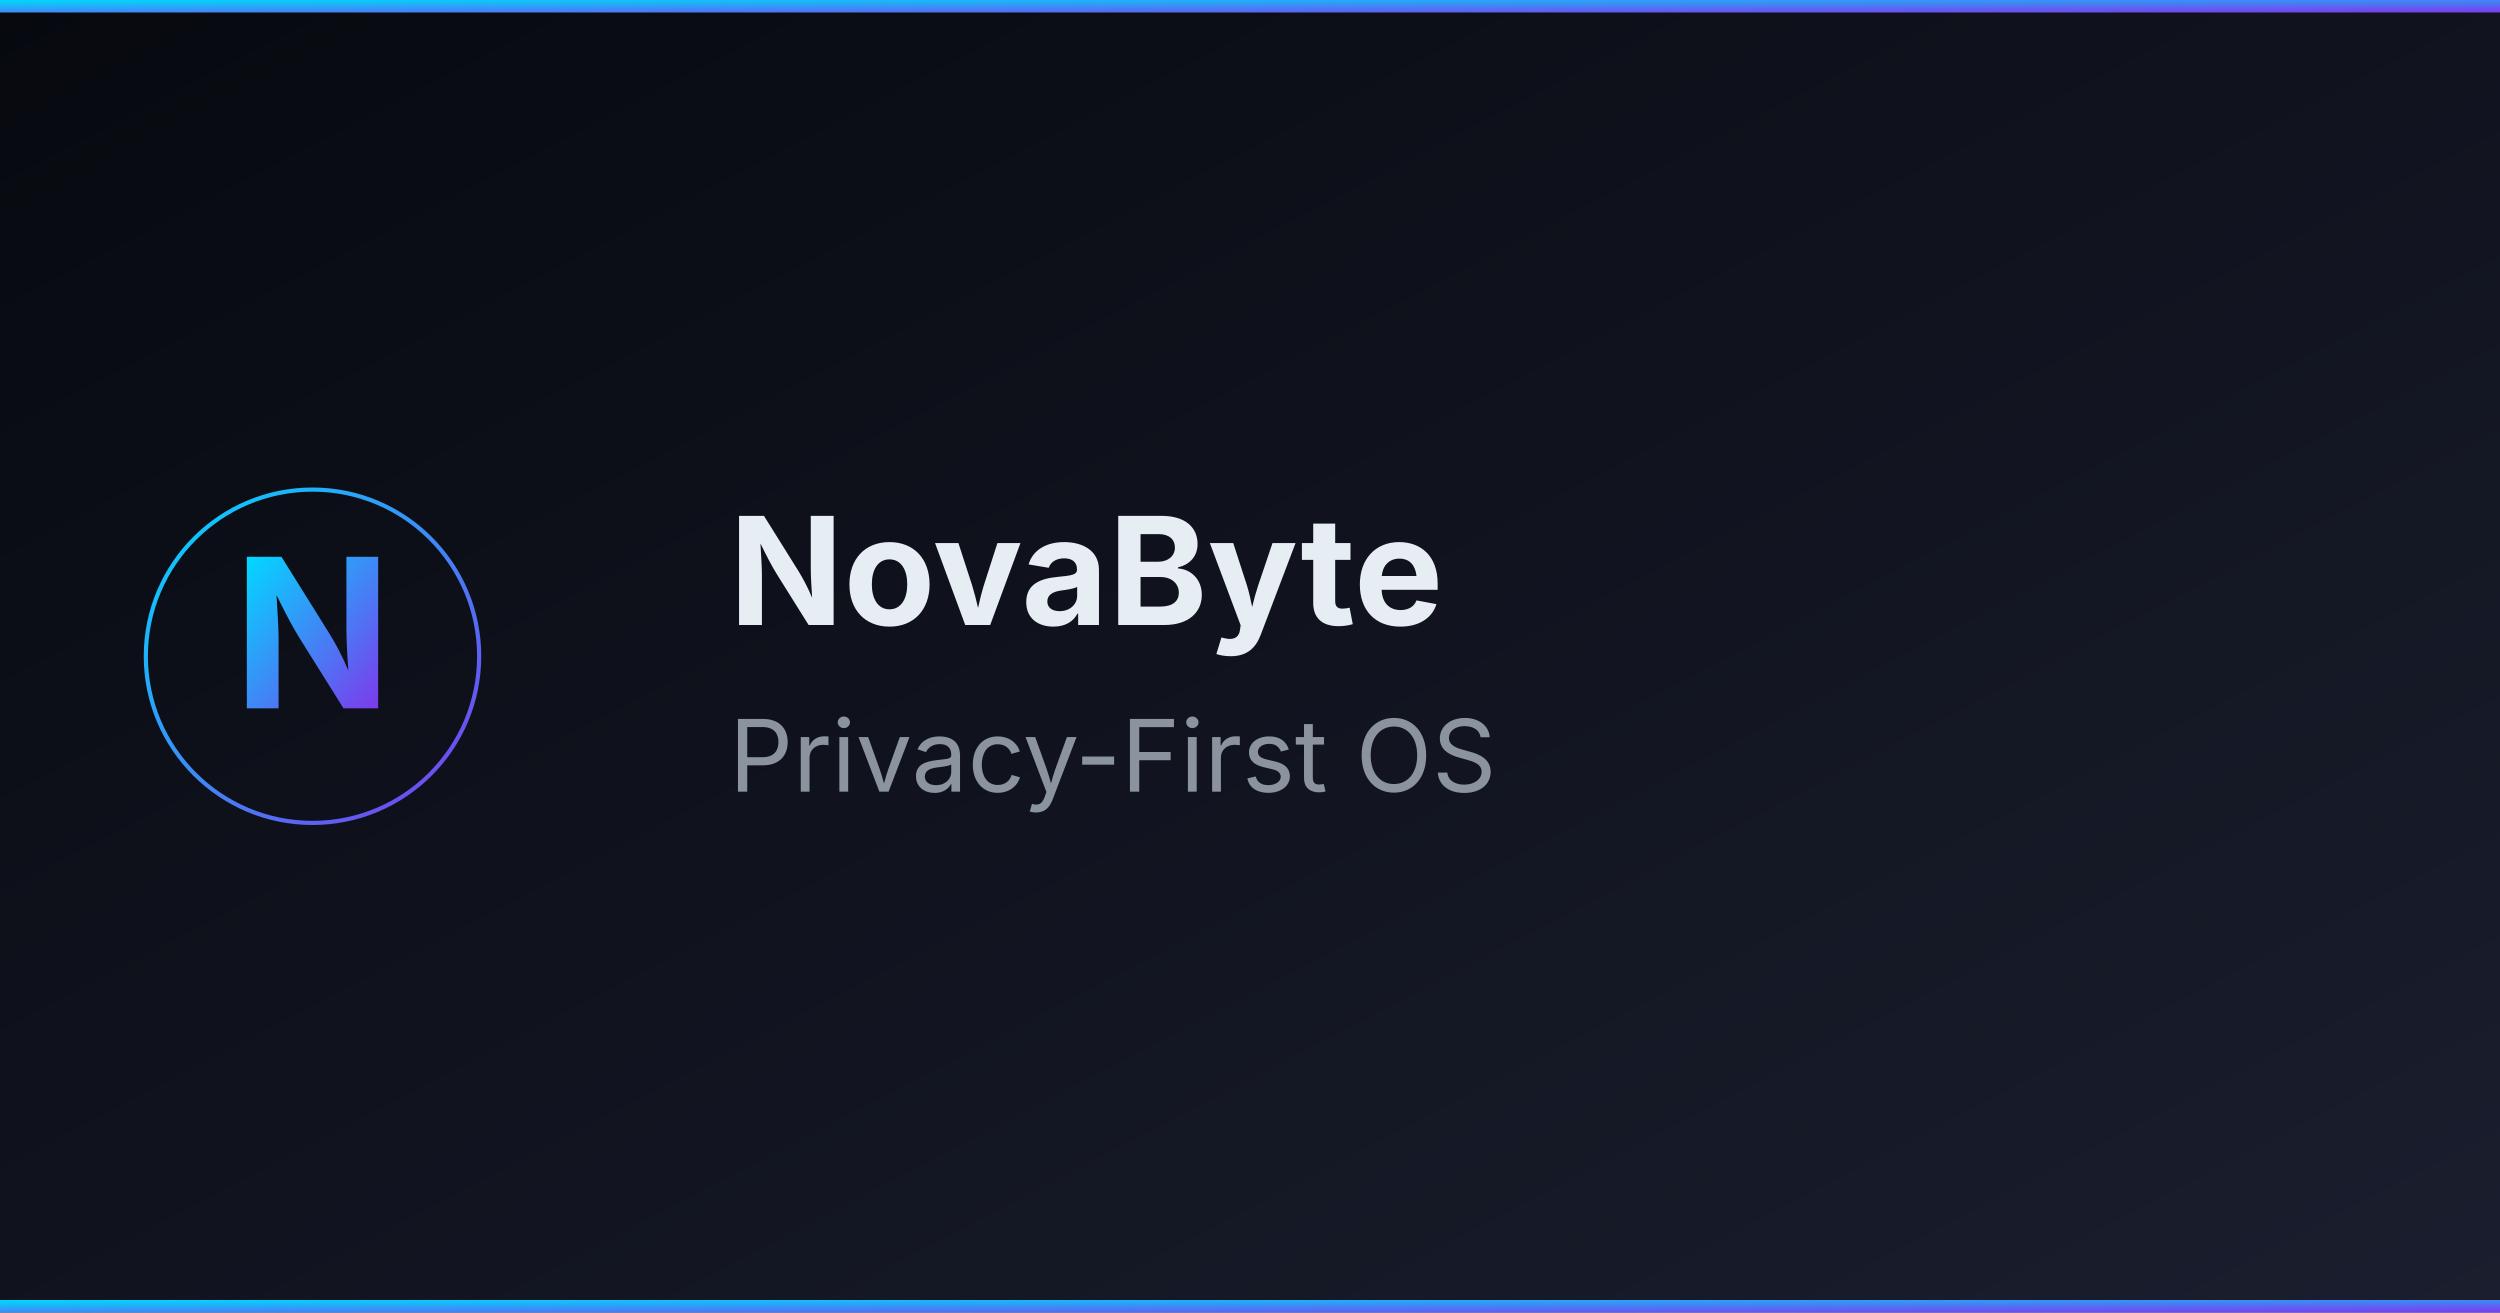
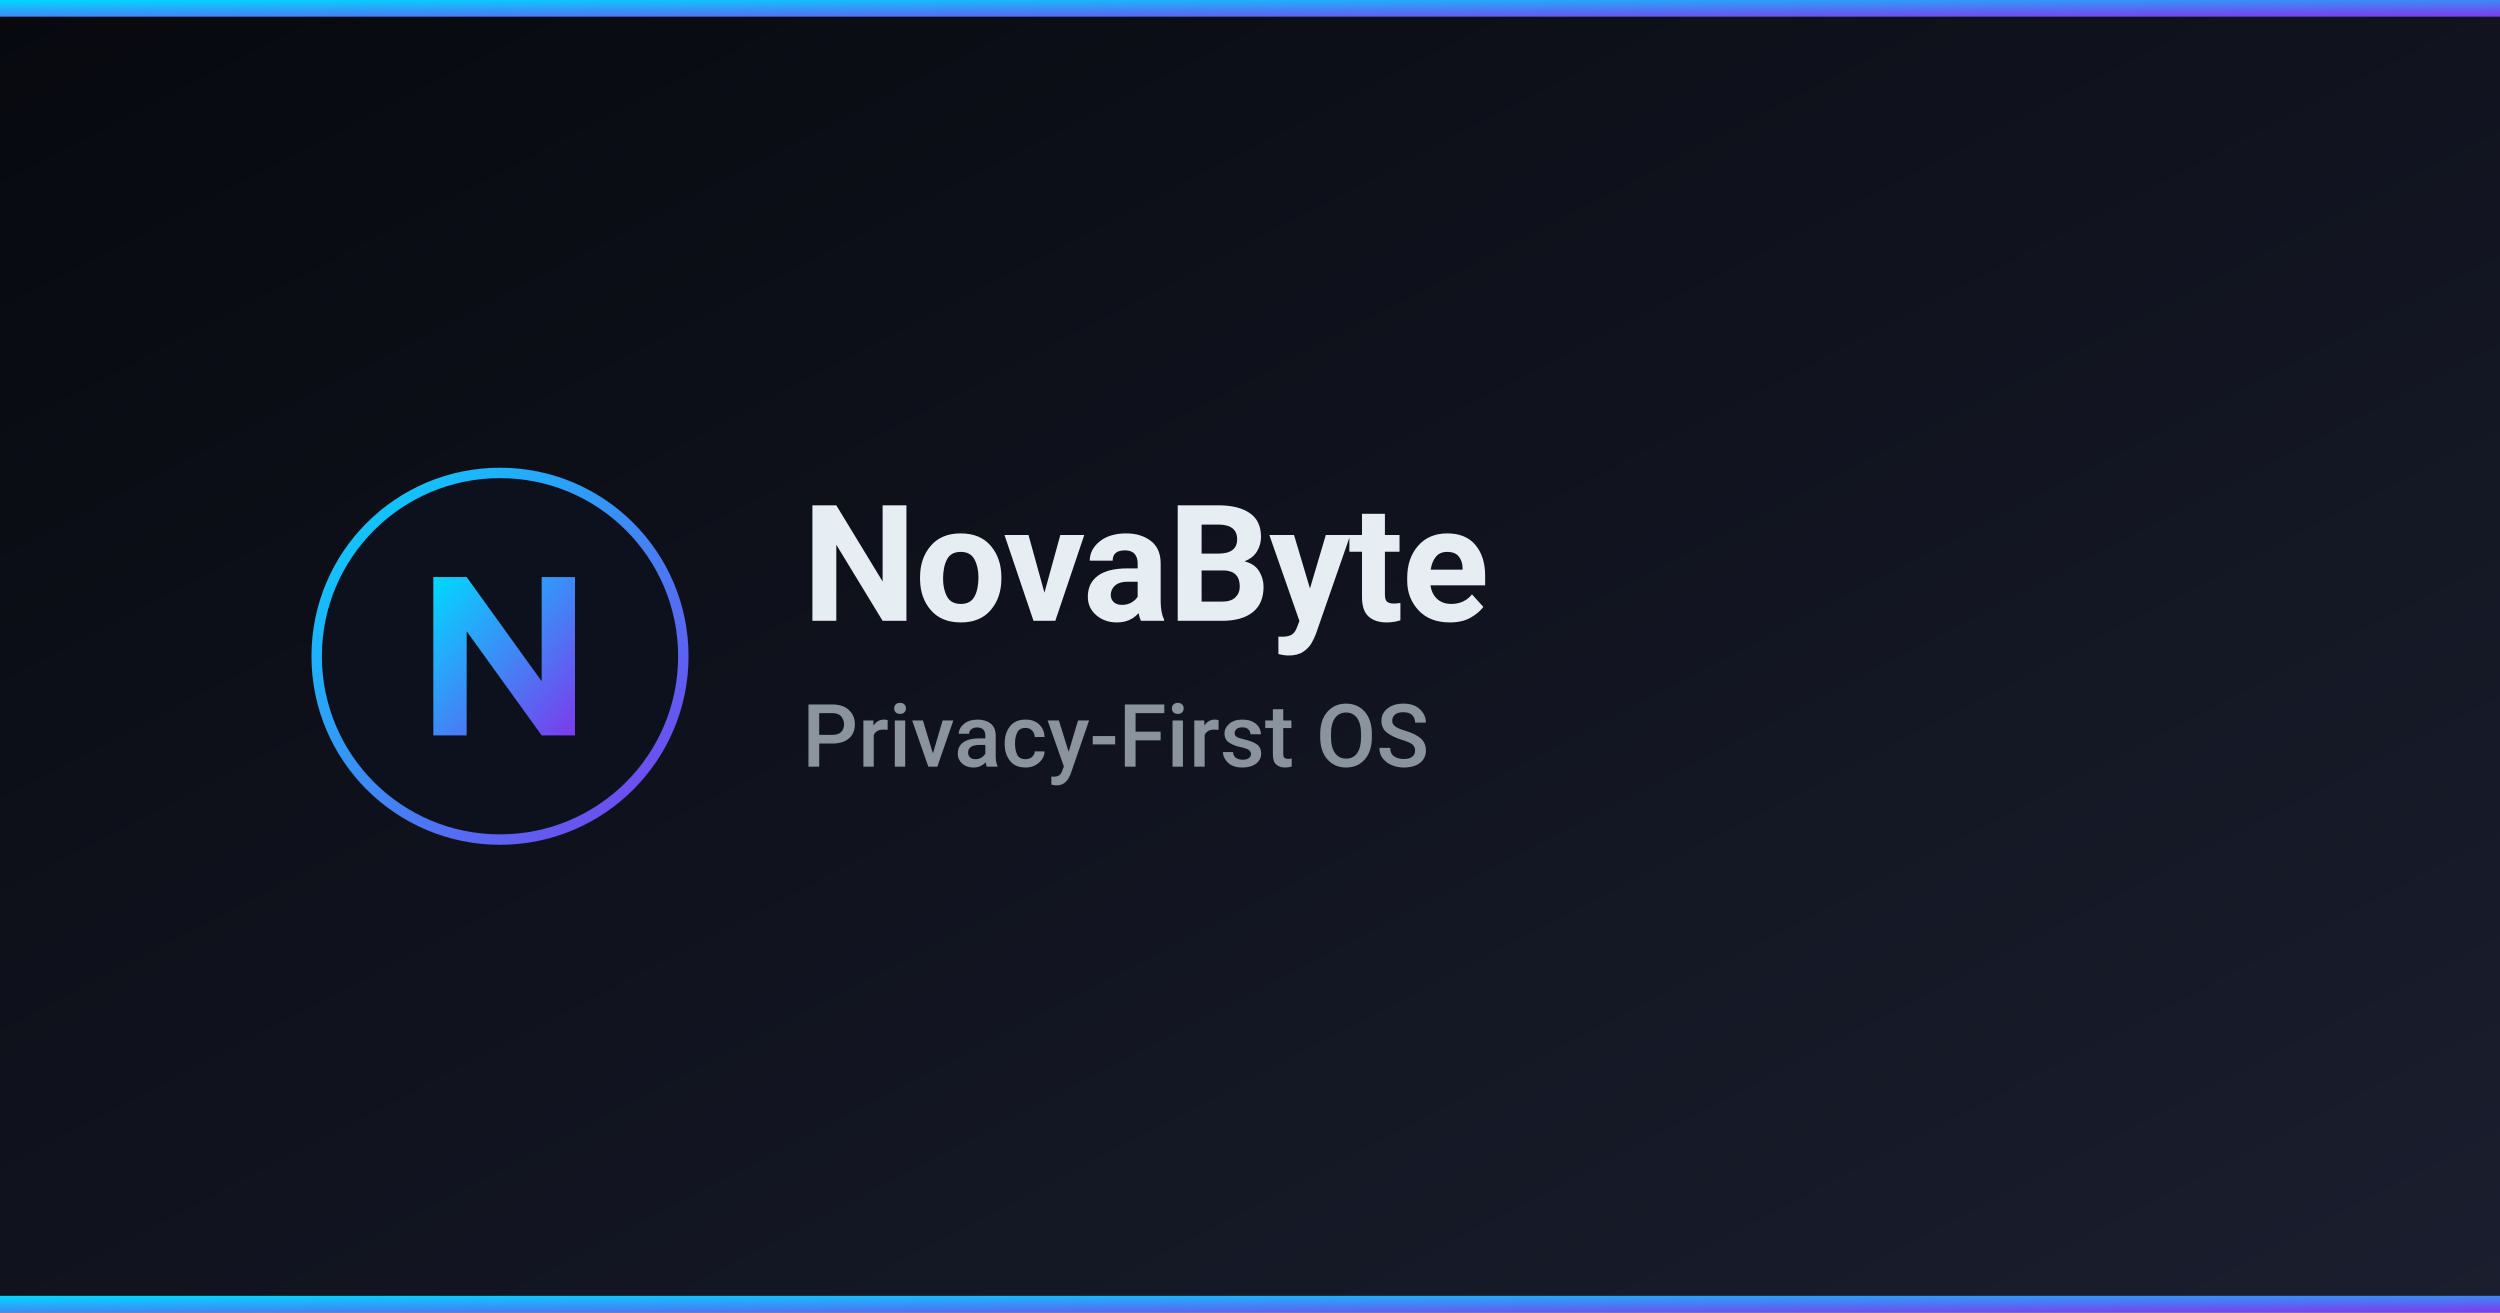
- <svg xmlns="http://www.w3.org/2000/svg" viewBox="0 0 1200 630" width="1200" height="630">
+ <svg xmlns="http://www.w3.org/2000/svg" viewBox="0 0 1200 630" width="1200" height="630" role="img" aria-labelledby="og-novabyte-title">
  <defs>
-     <linearGradient id="bgGradient2" x1="0%" y1="0%" x2="100%" y2="100%">
-       <stop offset="0%" style="stop-color:#07090f;stop-opacity:1" />
-       <stop offset="100%" style="stop-color:#1a1e2e;stop-opacity:1" />
+     <linearGradient id="og-bg" x1="0%" y1="0%" x2="100%" y2="100%">
+       <stop offset="0%" stop-color="#07090f" />
+       <stop offset="100%" stop-color="#1a1e2e" />
    </linearGradient>
-     <linearGradient id="accentGradient" x1="0%" y1="0%" x2="100%" y2="100%">
-       <stop offset="0%" style="stop-color:#00d9ff;stop-opacity:1" />
-       <stop offset="100%" style="stop-color:#7c3aed;stop-opacity:1" />
+     <linearGradient id="og-accent" x1="0%" y1="0%" x2="100%" y2="100%">
+       <stop offset="0%" stop-color="#00d9ff" />
+       <stop offset="100%" stop-color="#7c3aed" />
    </linearGradient>
  </defs>
-   <rect width="1200" height="630" fill="url(#bgGradient2)" />
-   <rect x="0" y="0" width="1200" height="6" fill="url(#accentGradient)" />
-   <circle cx="150" cy="315" r="80" fill="none" stroke="url(#accentGradient)" stroke-width="2" />
-   <text x="150" y="340" font-size="100" font-weight="bold" text-anchor="middle" fill="url(#accentGradient)" font-family="system-ui, -apple-system, sans-serif">N</text>
-   <text x="350" y="300" font-size="72" font-weight="bold" fill="#e6edf3" font-family="system-ui, -apple-system, sans-serif">NovaByte</text>
-   <text x="350" y="380" font-size="48" fill="#8b949e" font-family="system-ui, -apple-system, sans-serif">Privacy-First OS</text>
-   <rect x="0" y="624" width="1200" height="6" fill="url(#accentGradient)" />
+   <rect width="1200" height="630" fill="url(#og-bg)" />
+   <rect x="0" y="0" width="1200" height="8" fill="url(#og-accent)" />
+   <rect x="0" y="622" width="1200" height="8" fill="url(#og-accent)" />
+   <circle cx="240" cy="315" r="88" fill="#0d111d" stroke="url(#og-accent)" stroke-width="5" />
+   <path d="M208 353V277h16l36 50v-50h16v76h-16l-36-50v50z" fill="url(#og-accent)" />
+   <text x="385" y="298" font-size="78" font-weight="700" letter-spacing="-1" fill="#e6edf3" font-family="system-ui, -apple-system, BlinkMacSystemFont, 'Segoe UI', Roboto, sans-serif">NovaByte</text>
+   <text x="385" y="368" font-size="42" font-weight="500" fill="#8b949e" font-family="system-ui, -apple-system, BlinkMacSystemFont, 'Segoe UI', Roboto, sans-serif">Privacy-First OS</text>
</svg>
